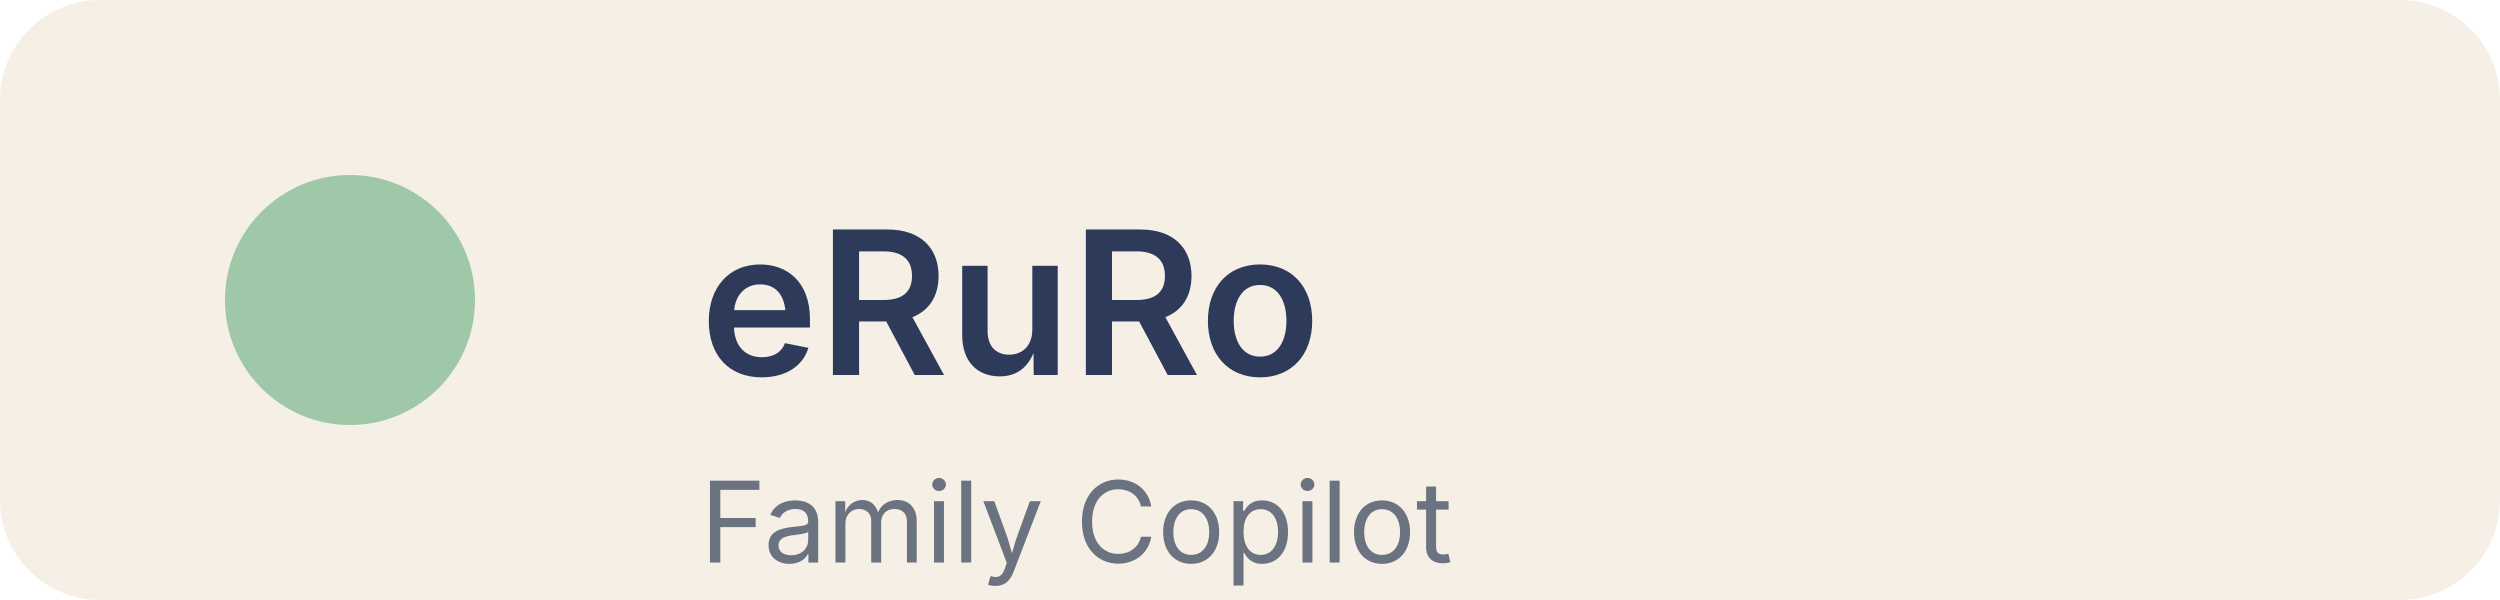
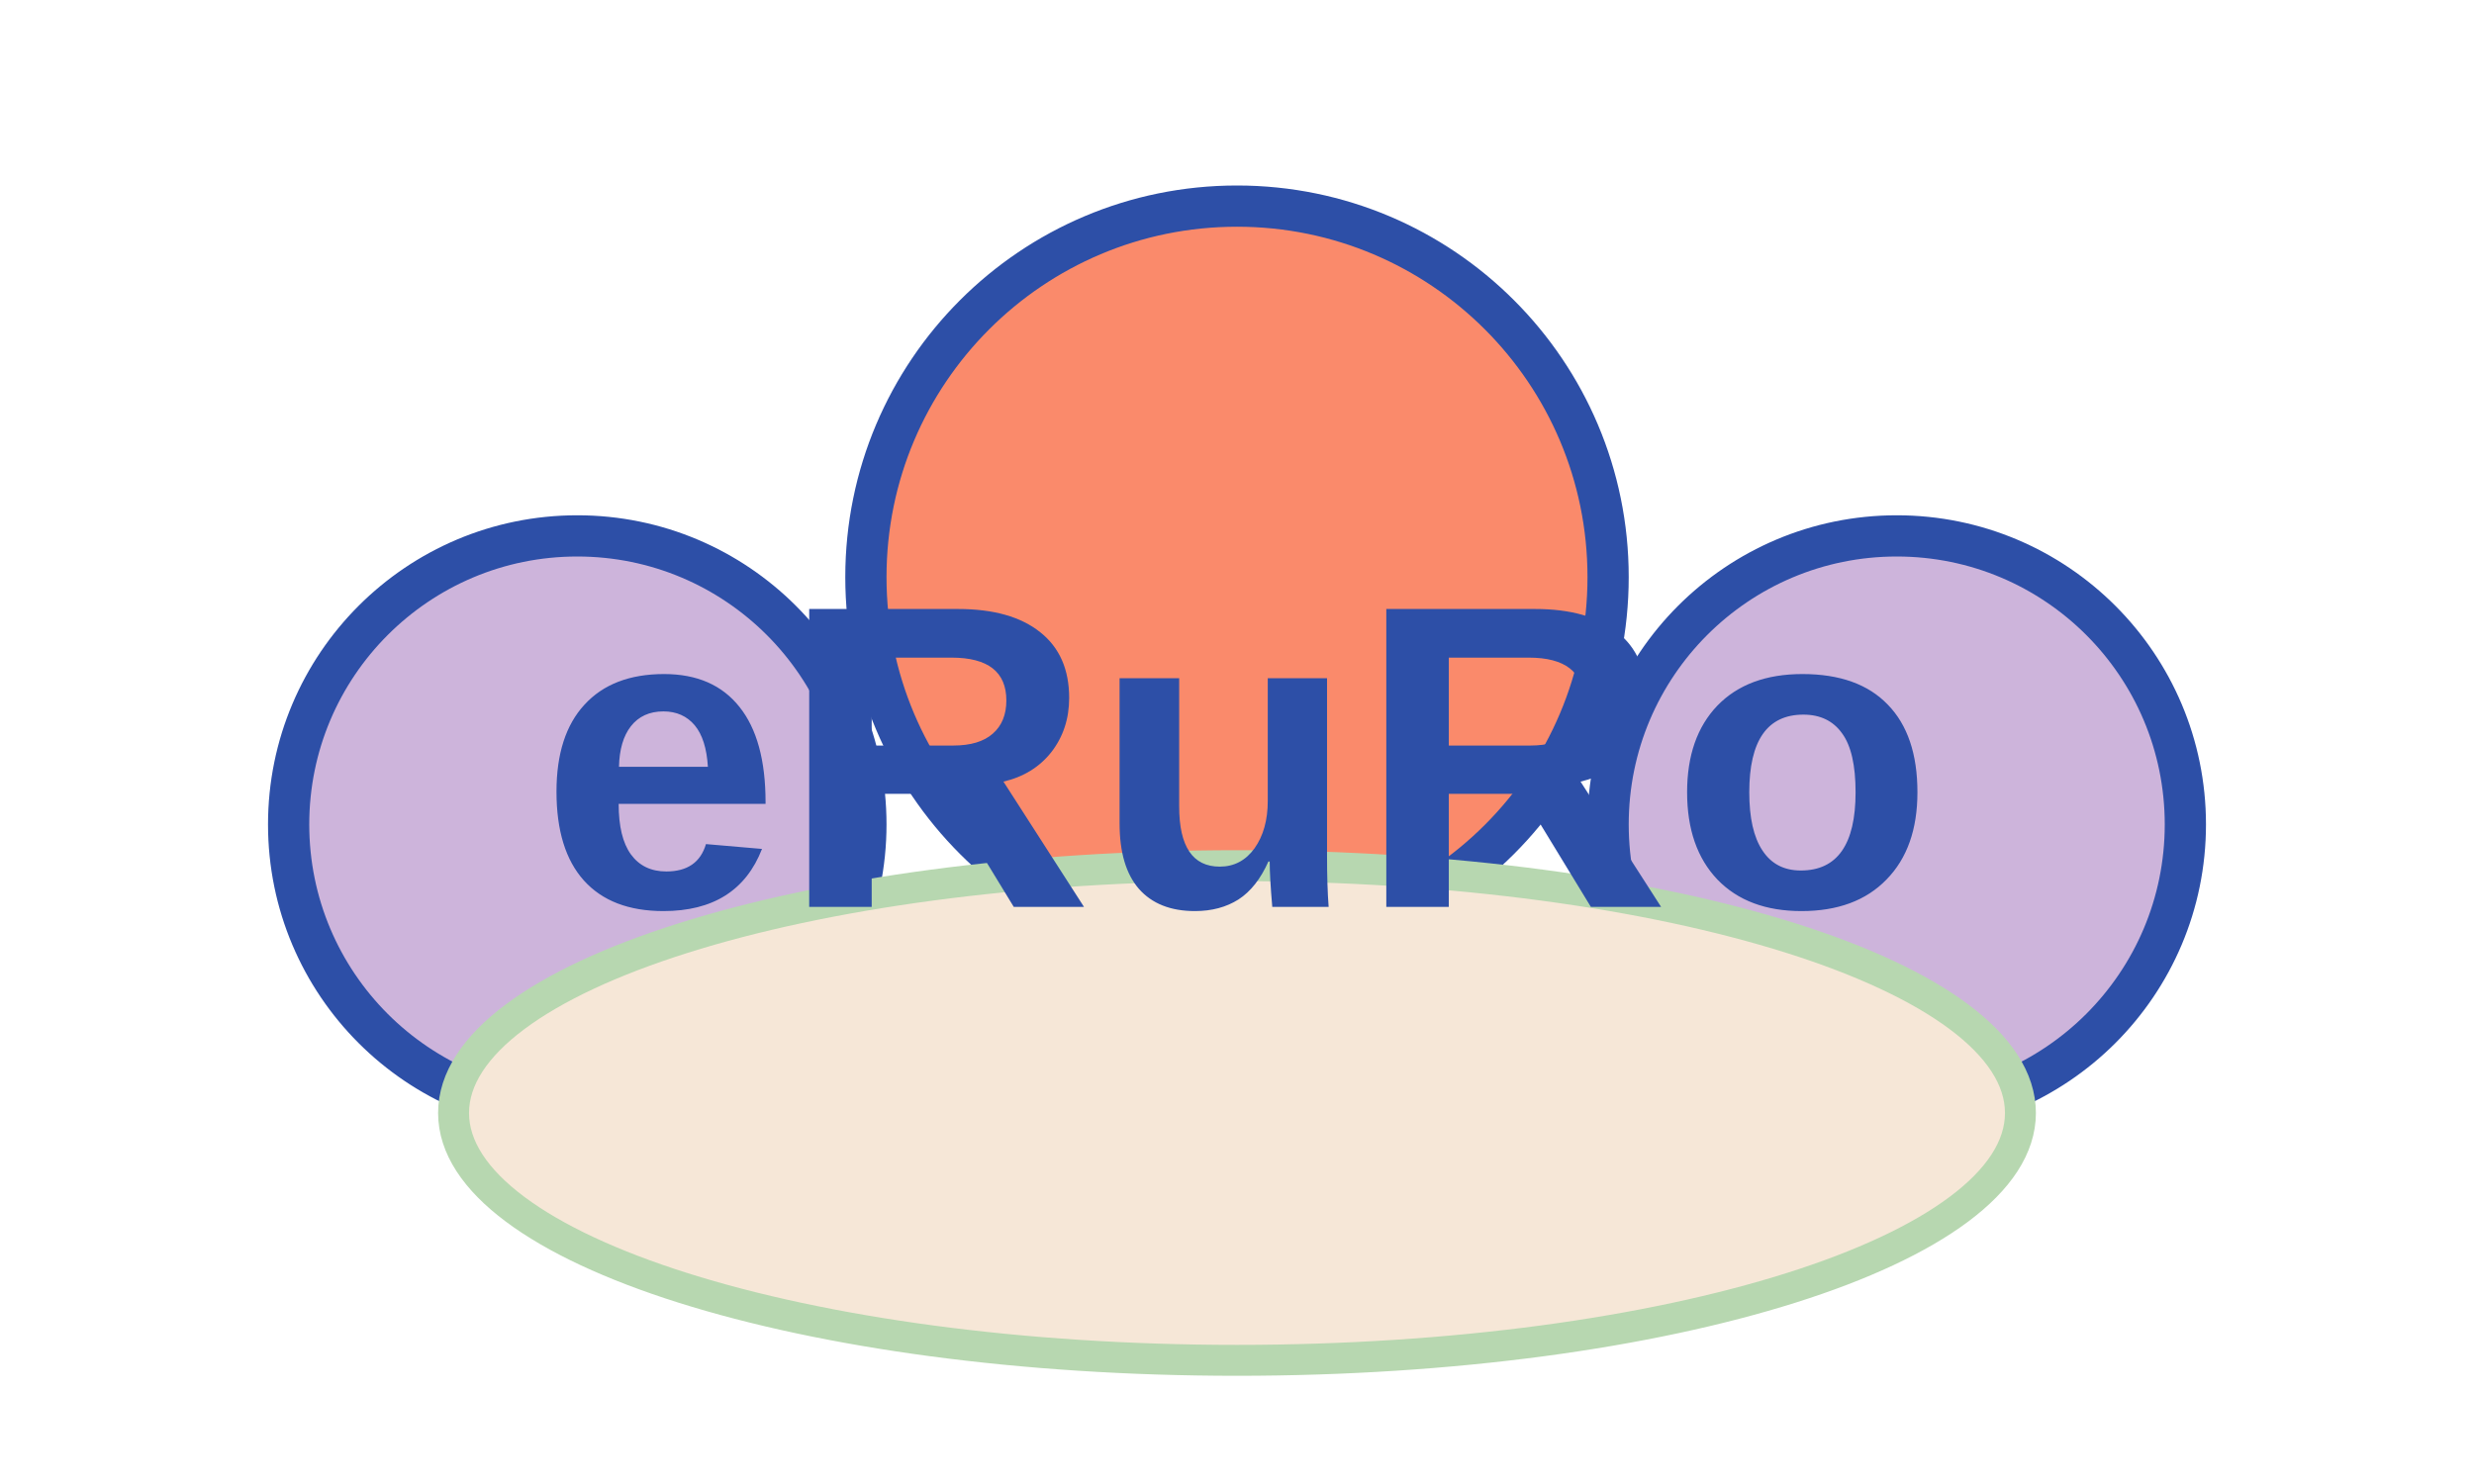
- <svg xmlns="http://www.w3.org/2000/svg" viewBox="0 0 200 48" width="200" height="48" role="img" aria-label="eRuRo logo">
-   <rect rx="8" width="200" height="48" fill="#F5EFE6" />
-   <g transform="translate(12,8)" font-family="Inter, Arial, sans-serif" fill="#2E3A59">
-     <circle cx="16" cy="16" r="10" fill="#9EC8A7" />
-     <text x="44" y="22" font-size="16" font-weight="600">eRuRo</text>
-     <text x="44" y="37" font-size="9" fill="#6B7280">Family Copilot</text>
-   </g>
+ <svg xmlns="http://www.w3.org/2000/svg" width="120" height="72" viewBox="0 0 120 72" fill="none">
+   <circle cx="28" cy="40" r="14" fill="#CDB4DB" stroke="#2d4fa7" stroke-width="2" />
+   <circle cx="60" cy="28" r="18" fill="#fa8a6b" stroke="#2d4fa7" stroke-width="2" />
+   <circle cx="92" cy="40" r="14" fill="#CDB4DB" stroke="#2d4fa7" stroke-width="2" />
+   <ellipse cx="60" cy="54" rx="38" ry="12" fill="#F6E7D7" stroke="#B7D7B0" stroke-width="1.5" />
+   <text x="60" y="44" font-size="21" font-family="Nunito, Arial, sans-serif" text-anchor="middle" fill="#2d4fa7" font-weight="bold">eRuRo</text>
</svg>
